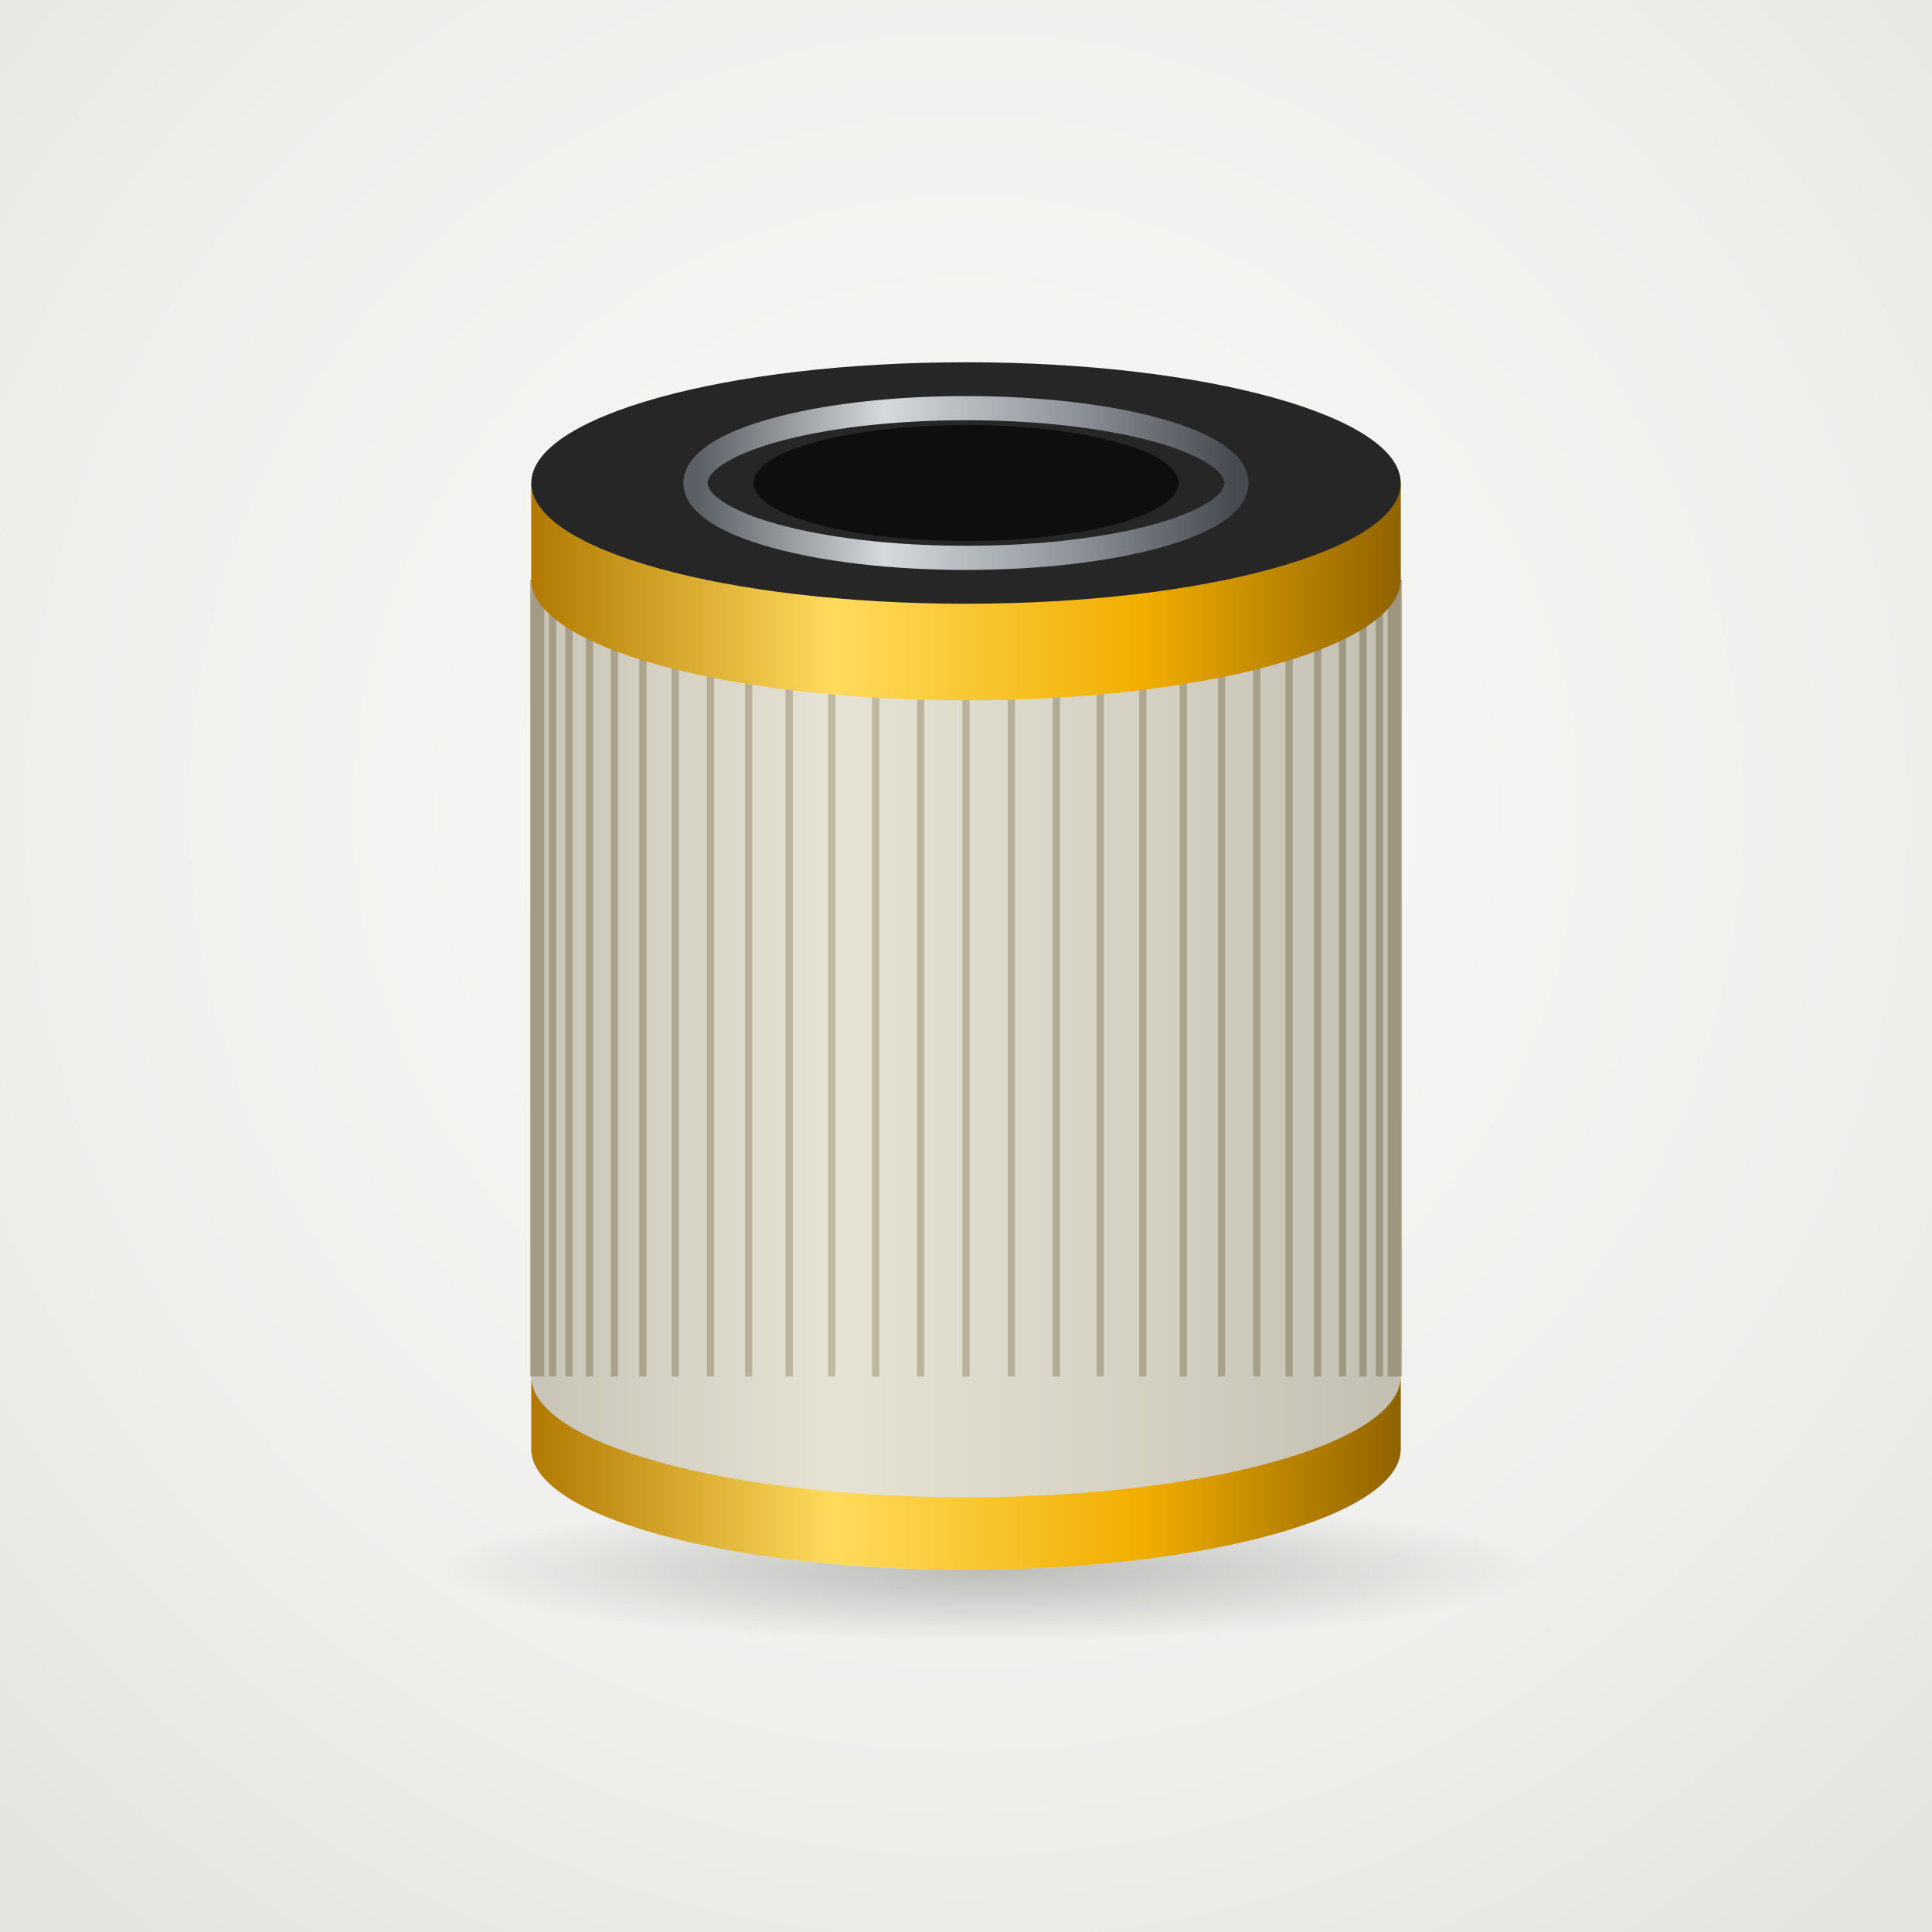
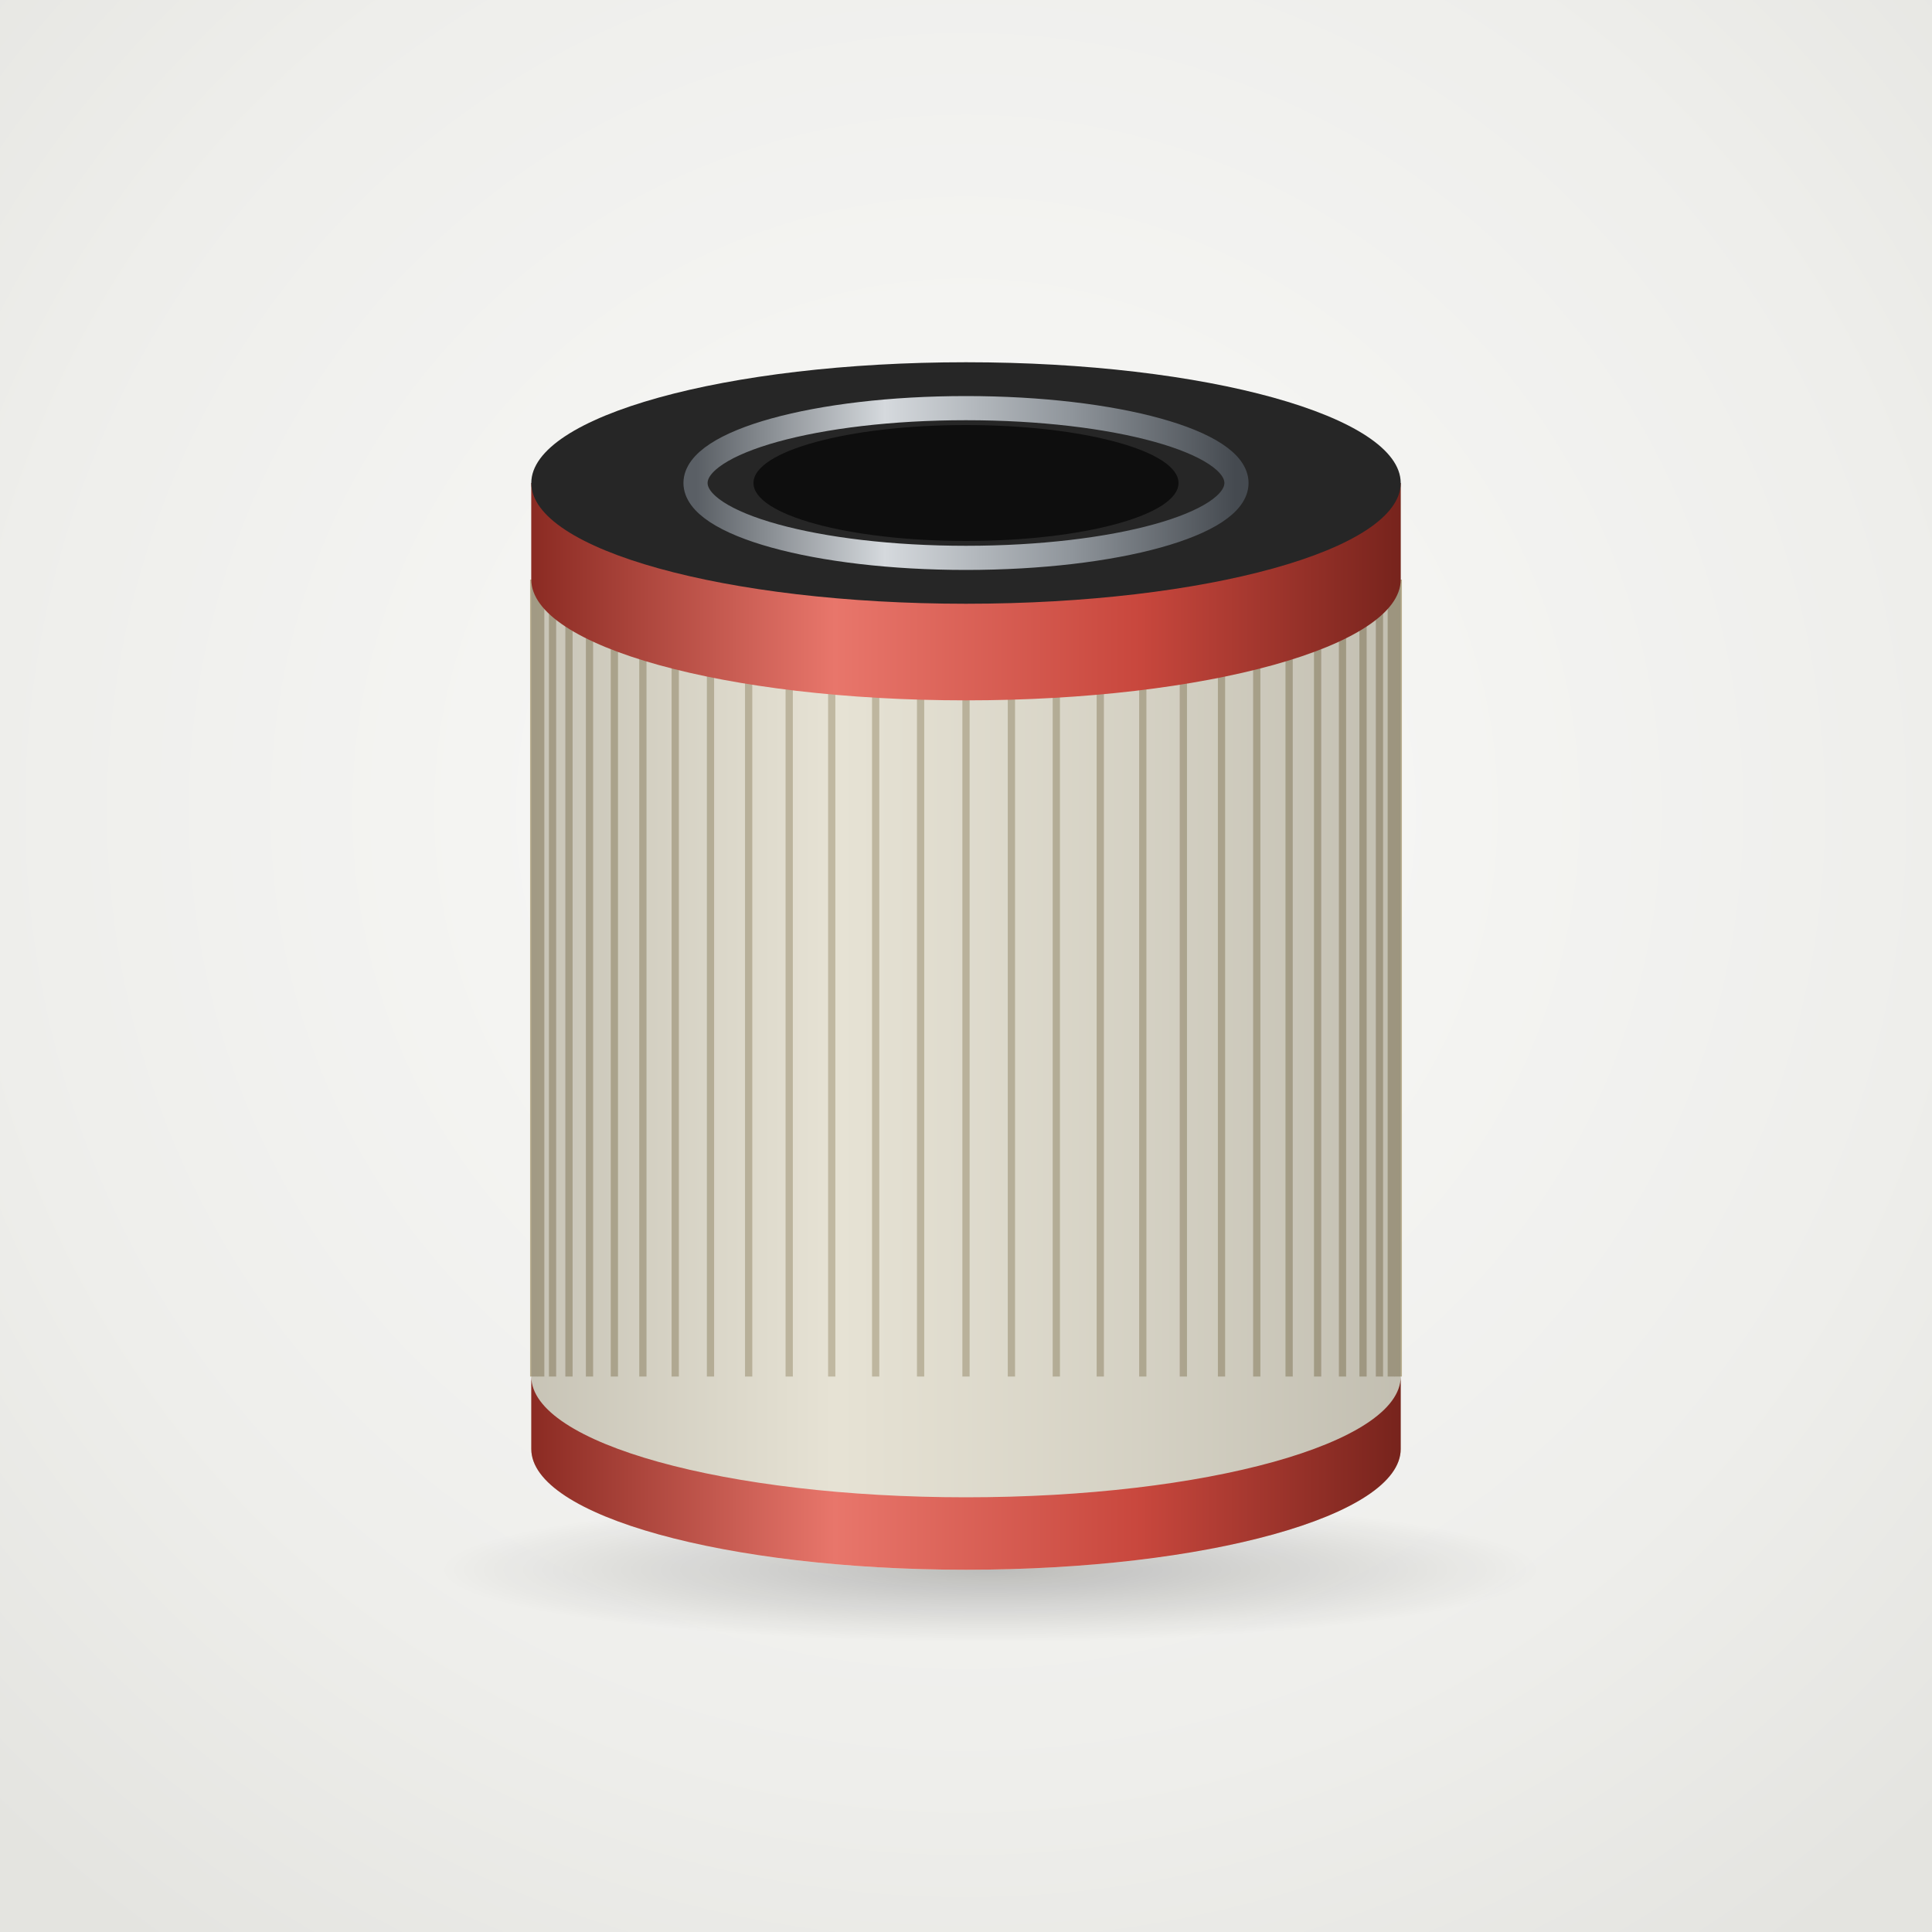
<svg xmlns="http://www.w3.org/2000/svg" viewBox="0 0 800 800" width="800" height="800">
  <defs>
    <radialGradient id="bg" cx="50%" cy="42%" r="72%">
      <stop offset="0" stop-color="#FAFAF9" />
      <stop offset=".7" stop-color="#EEEEEB" />
      <stop offset="1" stop-color="#E4E4E0" />
    </radialGradient>
    <radialGradient id="shadow">
      <stop offset="0" stop-color="#000" stop-opacity=".22" />
      <stop offset="1" stop-color="#000" stop-opacity="0" />
    </radialGradient>
    <linearGradient id="steel" x1="0" y1="0" x2="0" y2="1">
      <stop offset="0" stop-color="#E3E6E9" />
      <stop offset=".5" stop-color="#9AA0A6" />
      <stop offset="1" stop-color="#4B5056" />
    </linearGradient>
    <linearGradient id="steelX" x1="0" y1="0" x2="1" y2="0">
      <stop offset="0" stop-color="#5A5F65" />
      <stop offset=".35" stop-color="#D5D9DD" />
      <stop offset=".7" stop-color="#8E949A" />
      <stop offset="1" stop-color="#454A50" />
    </linearGradient>
    <linearGradient id="chrome" x1="0" y1="0" x2="0" y2="1">
      <stop offset="0" stop-color="#FFFFFF" />
      <stop offset=".45" stop-color="#B9BEC4" />
      <stop offset=".55" stop-color="#8E949A" />
      <stop offset="1" stop-color="#EEF0F2" />
    </linearGradient>
    <linearGradient id="dark" x1="0" y1="0" x2="0" y2="1">
      <stop offset="0" stop-color="#55595F" />
      <stop offset="1" stop-color="#1B1C1E" />
    </linearGradient>
    <linearGradient id="rubber" x1="0" y1="0" x2="0" y2="1">
      <stop offset="0" stop-color="#3C3C3C" />
      <stop offset="1" stop-color="#121212" />
    </linearGradient>
    <linearGradient id="yel" x1="0" y1="0" x2="0" y2="1">
-       <stop offset="0" stop-color="#FFD84D" />
-       <stop offset="1" stop-color="#EBA400" />
+       <stop offset="0" stop-color="#E3695E" />
+       <stop offset="1" stop-color="#B0372D" />
    </linearGradient>
    <linearGradient id="yelX" x1="0" y1="0" x2="1" y2="0">
-       <stop offset="0" stop-color="#B07800" />
-       <stop offset=".35" stop-color="#FFDB5C" />
-       <stop offset=".7" stop-color="#F2AE00" />
-       <stop offset="1" stop-color="#8F6200" />
+       <stop offset="0" stop-color="#8A2A22" />
+       <stop offset=".35" stop-color="#E8766B" />
+       <stop offset=".7" stop-color="#C8473D" />
+       <stop offset="1" stop-color="#76231C" />
    </linearGradient>
    <radialGradient id="ball" cx="35%" cy="35%" r="70%">
      <stop offset="0" stop-color="#FFFFFF" />
      <stop offset=".5" stop-color="#A3A9AF" />
      <stop offset="1" stop-color="#454A50" />
    </radialGradient>
    <pattern id="grid" width="40" height="40" patternUnits="userSpaceOnUse">
      <path d="M40 0H0V40" fill="none" stroke="#000" stroke-opacity=".045" />
    </pattern>
    <pattern id="hz" width="36" height="36" patternUnits="userSpaceOnUse" patternTransform="rotate(45)">
-       <rect width="36" height="36" fill="#FFC20E" />
-       <rect width="18" height="36" fill="#111" />
+       <rect width="36" height="36" fill="#FFFFFF" />
+       <rect width="18" height="36" fill="#C8473D" />
    </pattern>
  </defs>
  <rect width="800" height="800" fill="url(#bg)" />
  <ellipse cx="410" cy="650" rx="230" ry="30" fill="url(#shadow)" />
  <path d="M220 200 L220 600 A180 50 0 0 0 580 600 L580 200 Z" fill="#ECE5D1" />
  <line x1="221" y1="240" x2="221" y2="570" stroke="#B9AE8E" stroke-width="3" />
  <line x1="223.9" y1="240" x2="223.9" y2="570" stroke="#B9AE8E" stroke-width="3" />
  <line x1="228.8" y1="240" x2="228.8" y2="570" stroke="#B9AE8E" stroke-width="3" />
  <line x1="235.6" y1="240" x2="235.6" y2="570" stroke="#B9AE8E" stroke-width="3" />
  <line x1="244.1" y1="240" x2="244.1" y2="570" stroke="#B9AE8E" stroke-width="3" />
  <line x1="254.4" y1="240" x2="254.4" y2="570" stroke="#B9AE8E" stroke-width="3" />
  <line x1="266.2" y1="240" x2="266.2" y2="570" stroke="#B9AE8E" stroke-width="3" />
  <line x1="279.6" y1="240" x2="279.6" y2="570" stroke="#B9AE8E" stroke-width="3" />
  <line x1="294.2" y1="240" x2="294.2" y2="570" stroke="#B9AE8E" stroke-width="3" />
  <line x1="310" y1="240" x2="310" y2="570" stroke="#B9AE8E" stroke-width="3" />
  <line x1="326.8" y1="240" x2="326.8" y2="570" stroke="#B9AE8E" stroke-width="3" />
  <line x1="344.4" y1="240" x2="344.4" y2="570" stroke="#B9AE8E" stroke-width="3" />
  <line x1="362.6" y1="240" x2="362.6" y2="570" stroke="#B9AE8E" stroke-width="3" />
  <line x1="381.2" y1="240" x2="381.2" y2="570" stroke="#B9AE8E" stroke-width="3" />
  <line x1="400" y1="240" x2="400" y2="570" stroke="#B9AE8E" stroke-width="3" />
  <line x1="418.8" y1="240" x2="418.8" y2="570" stroke="#B9AE8E" stroke-width="3" />
  <line x1="437.4" y1="240" x2="437.4" y2="570" stroke="#B9AE8E" stroke-width="3" />
  <line x1="455.6" y1="240" x2="455.6" y2="570" stroke="#B9AE8E" stroke-width="3" />
  <line x1="473.2" y1="240" x2="473.2" y2="570" stroke="#B9AE8E" stroke-width="3" />
  <line x1="490" y1="240" x2="490" y2="570" stroke="#B9AE8E" stroke-width="3" />
  <line x1="505.8" y1="240" x2="505.8" y2="570" stroke="#B9AE8E" stroke-width="3" />
  <line x1="520.4" y1="240" x2="520.4" y2="570" stroke="#B9AE8E" stroke-width="3" />
  <line x1="533.8" y1="240" x2="533.8" y2="570" stroke="#B9AE8E" stroke-width="3" />
  <line x1="545.6" y1="240" x2="545.6" y2="570" stroke="#B9AE8E" stroke-width="3" />
  <line x1="555.9" y1="240" x2="555.9" y2="570" stroke="#B9AE8E" stroke-width="3" />
  <line x1="564.4" y1="240" x2="564.4" y2="570" stroke="#B9AE8E" stroke-width="3" />
  <line x1="571.2" y1="240" x2="571.2" y2="570" stroke="#B9AE8E" stroke-width="3" />
  <line x1="576.1" y1="240" x2="576.1" y2="570" stroke="#B9AE8E" stroke-width="3" />
  <line x1="579" y1="240" x2="579" y2="570" stroke="#B9AE8E" stroke-width="3" />
  <path d="M220 200 L220 600 A180 50 0 0 0 580 600 L580 200 Z" fill="url(#steelX)" fill-opacity=".25" />
  <path d="M220 570 L220 600 A180 50 0 0 0 580 600 L580 570 A180 50 0 0 1 220 570 Z" fill="url(#yelX)" />
  <path d="M220 200 L220 240 A180 50 0 0 0 580 240 L580 200 Z" fill="url(#yelX)" />
  <ellipse cx="400" cy="200" rx="180" ry="50" fill="#262626" />
  <ellipse cx="400" cy="200" rx="112" ry="31" fill="none" stroke="url(#steelX)" stroke-width="10" />
  <ellipse cx="400" cy="200" rx="88" ry="24" fill="#0E0E0E" />
</svg>
